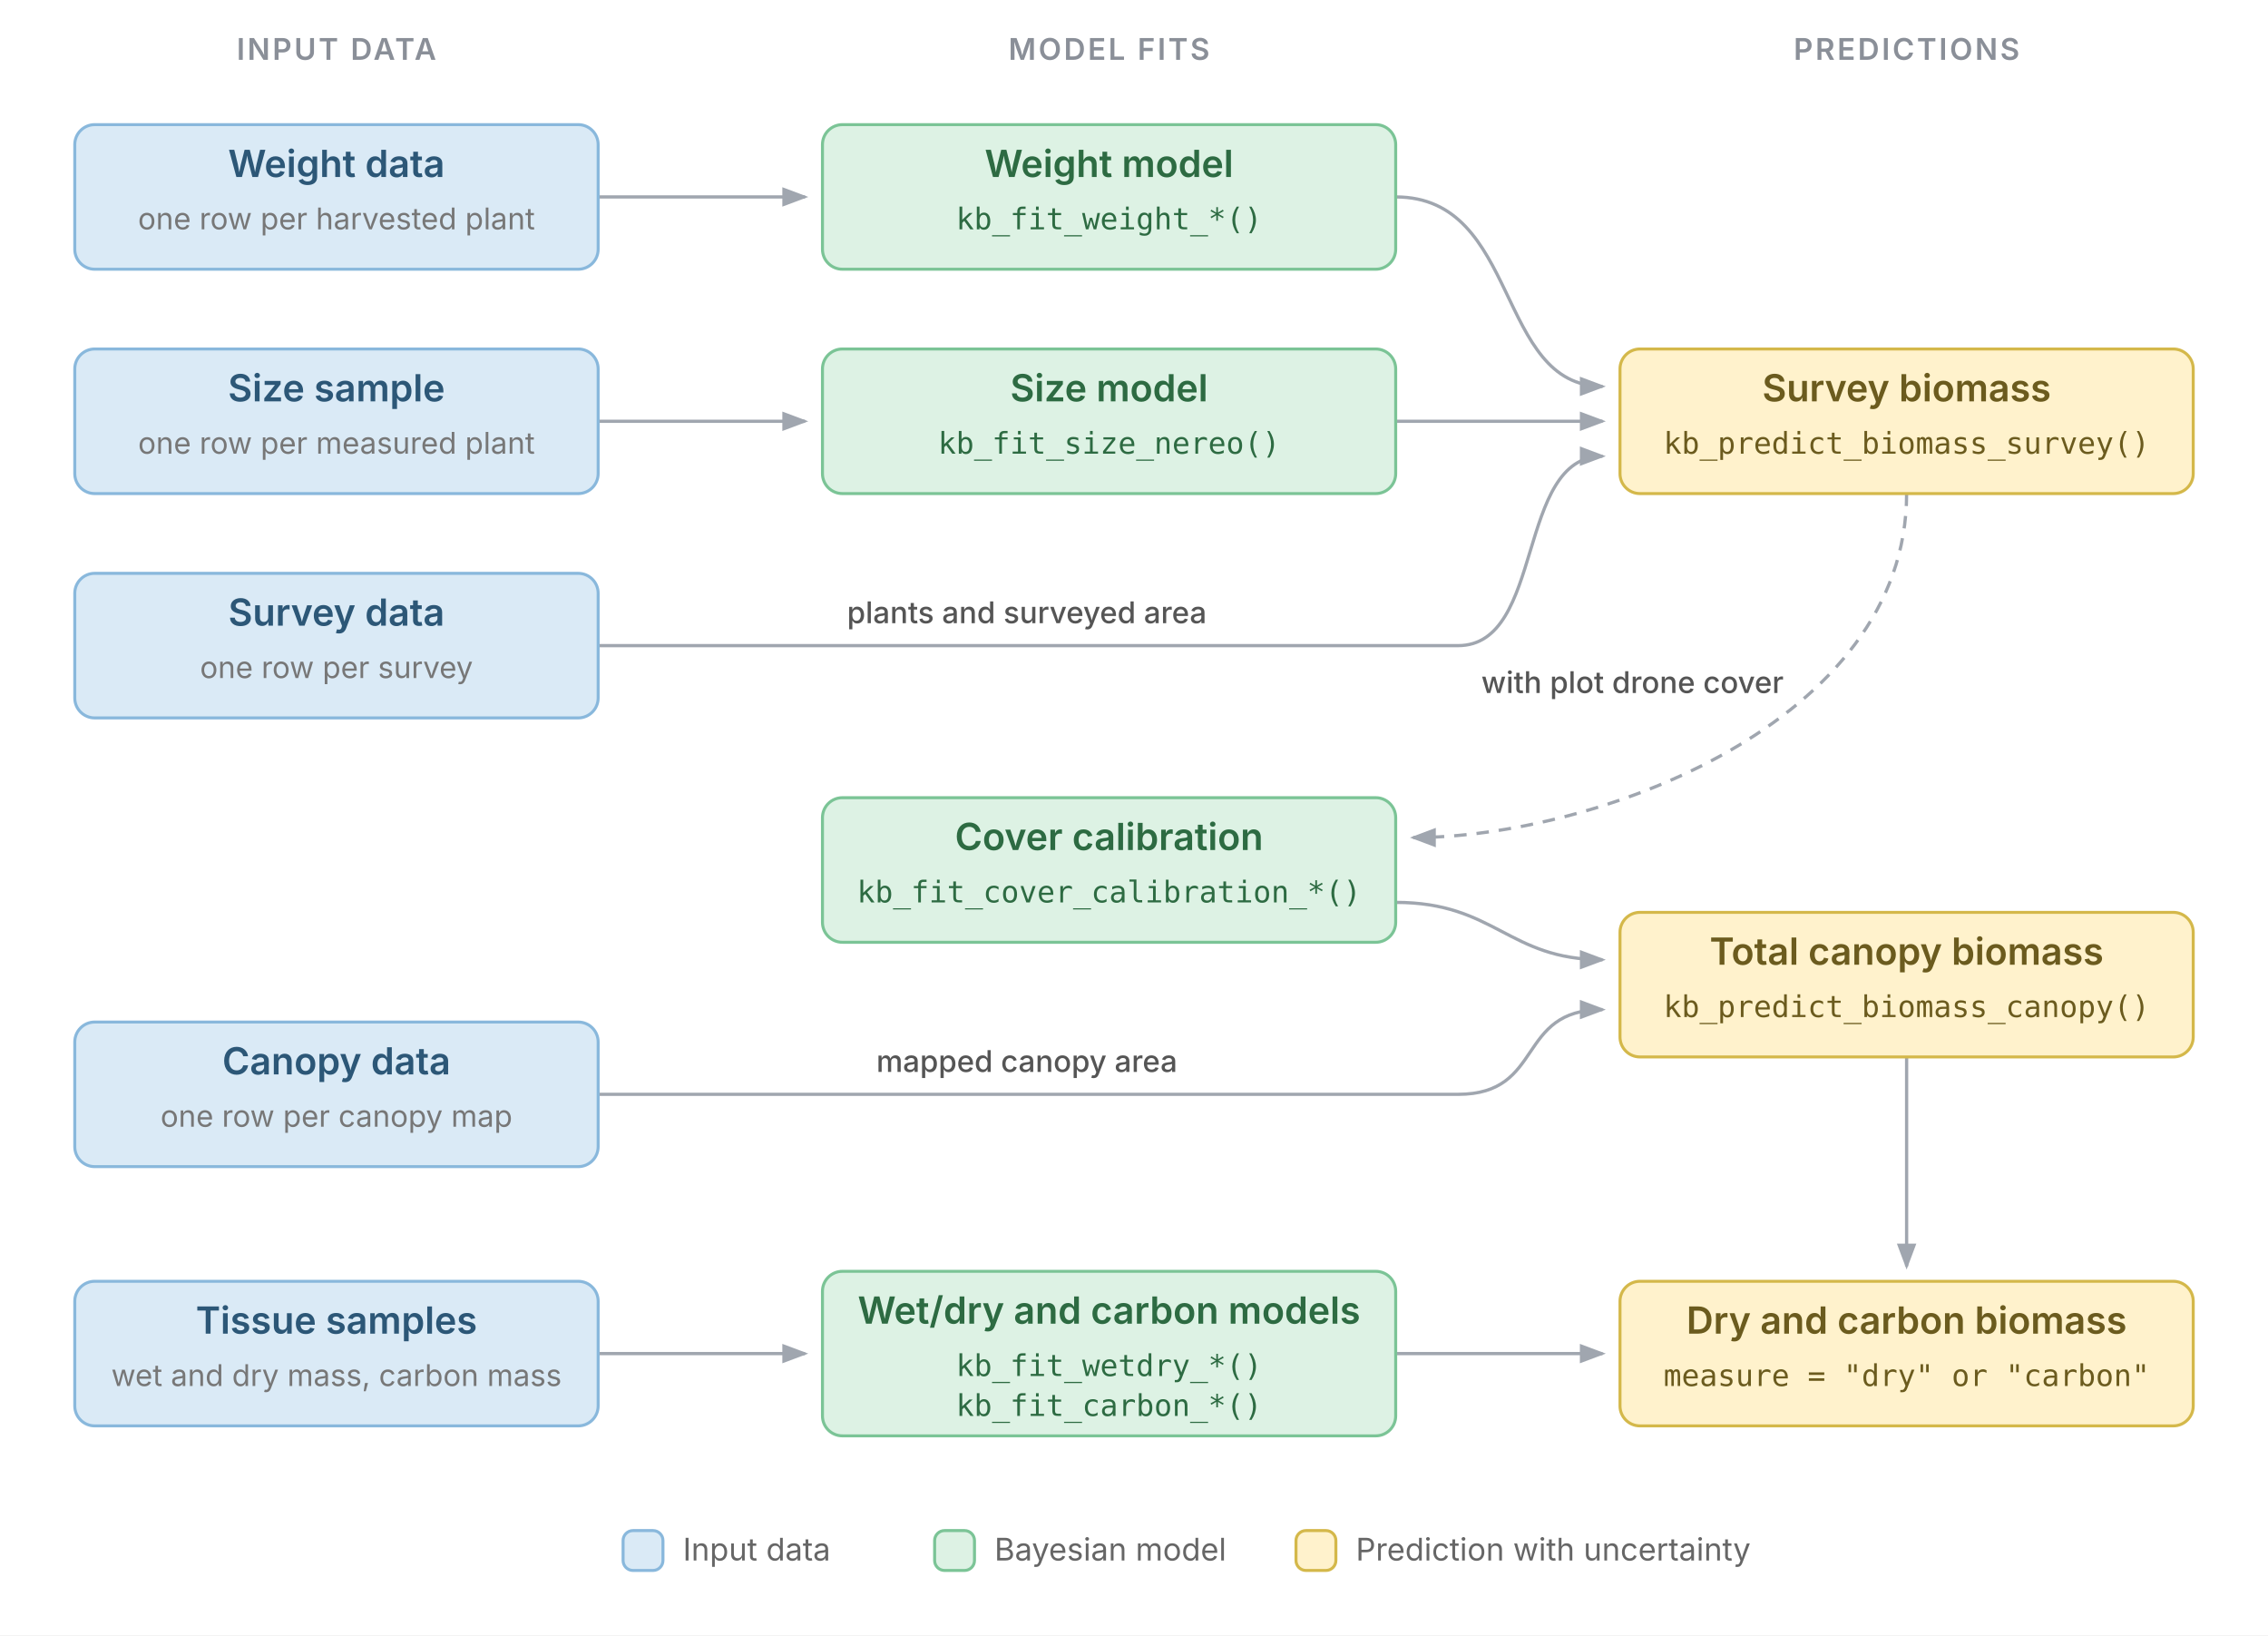
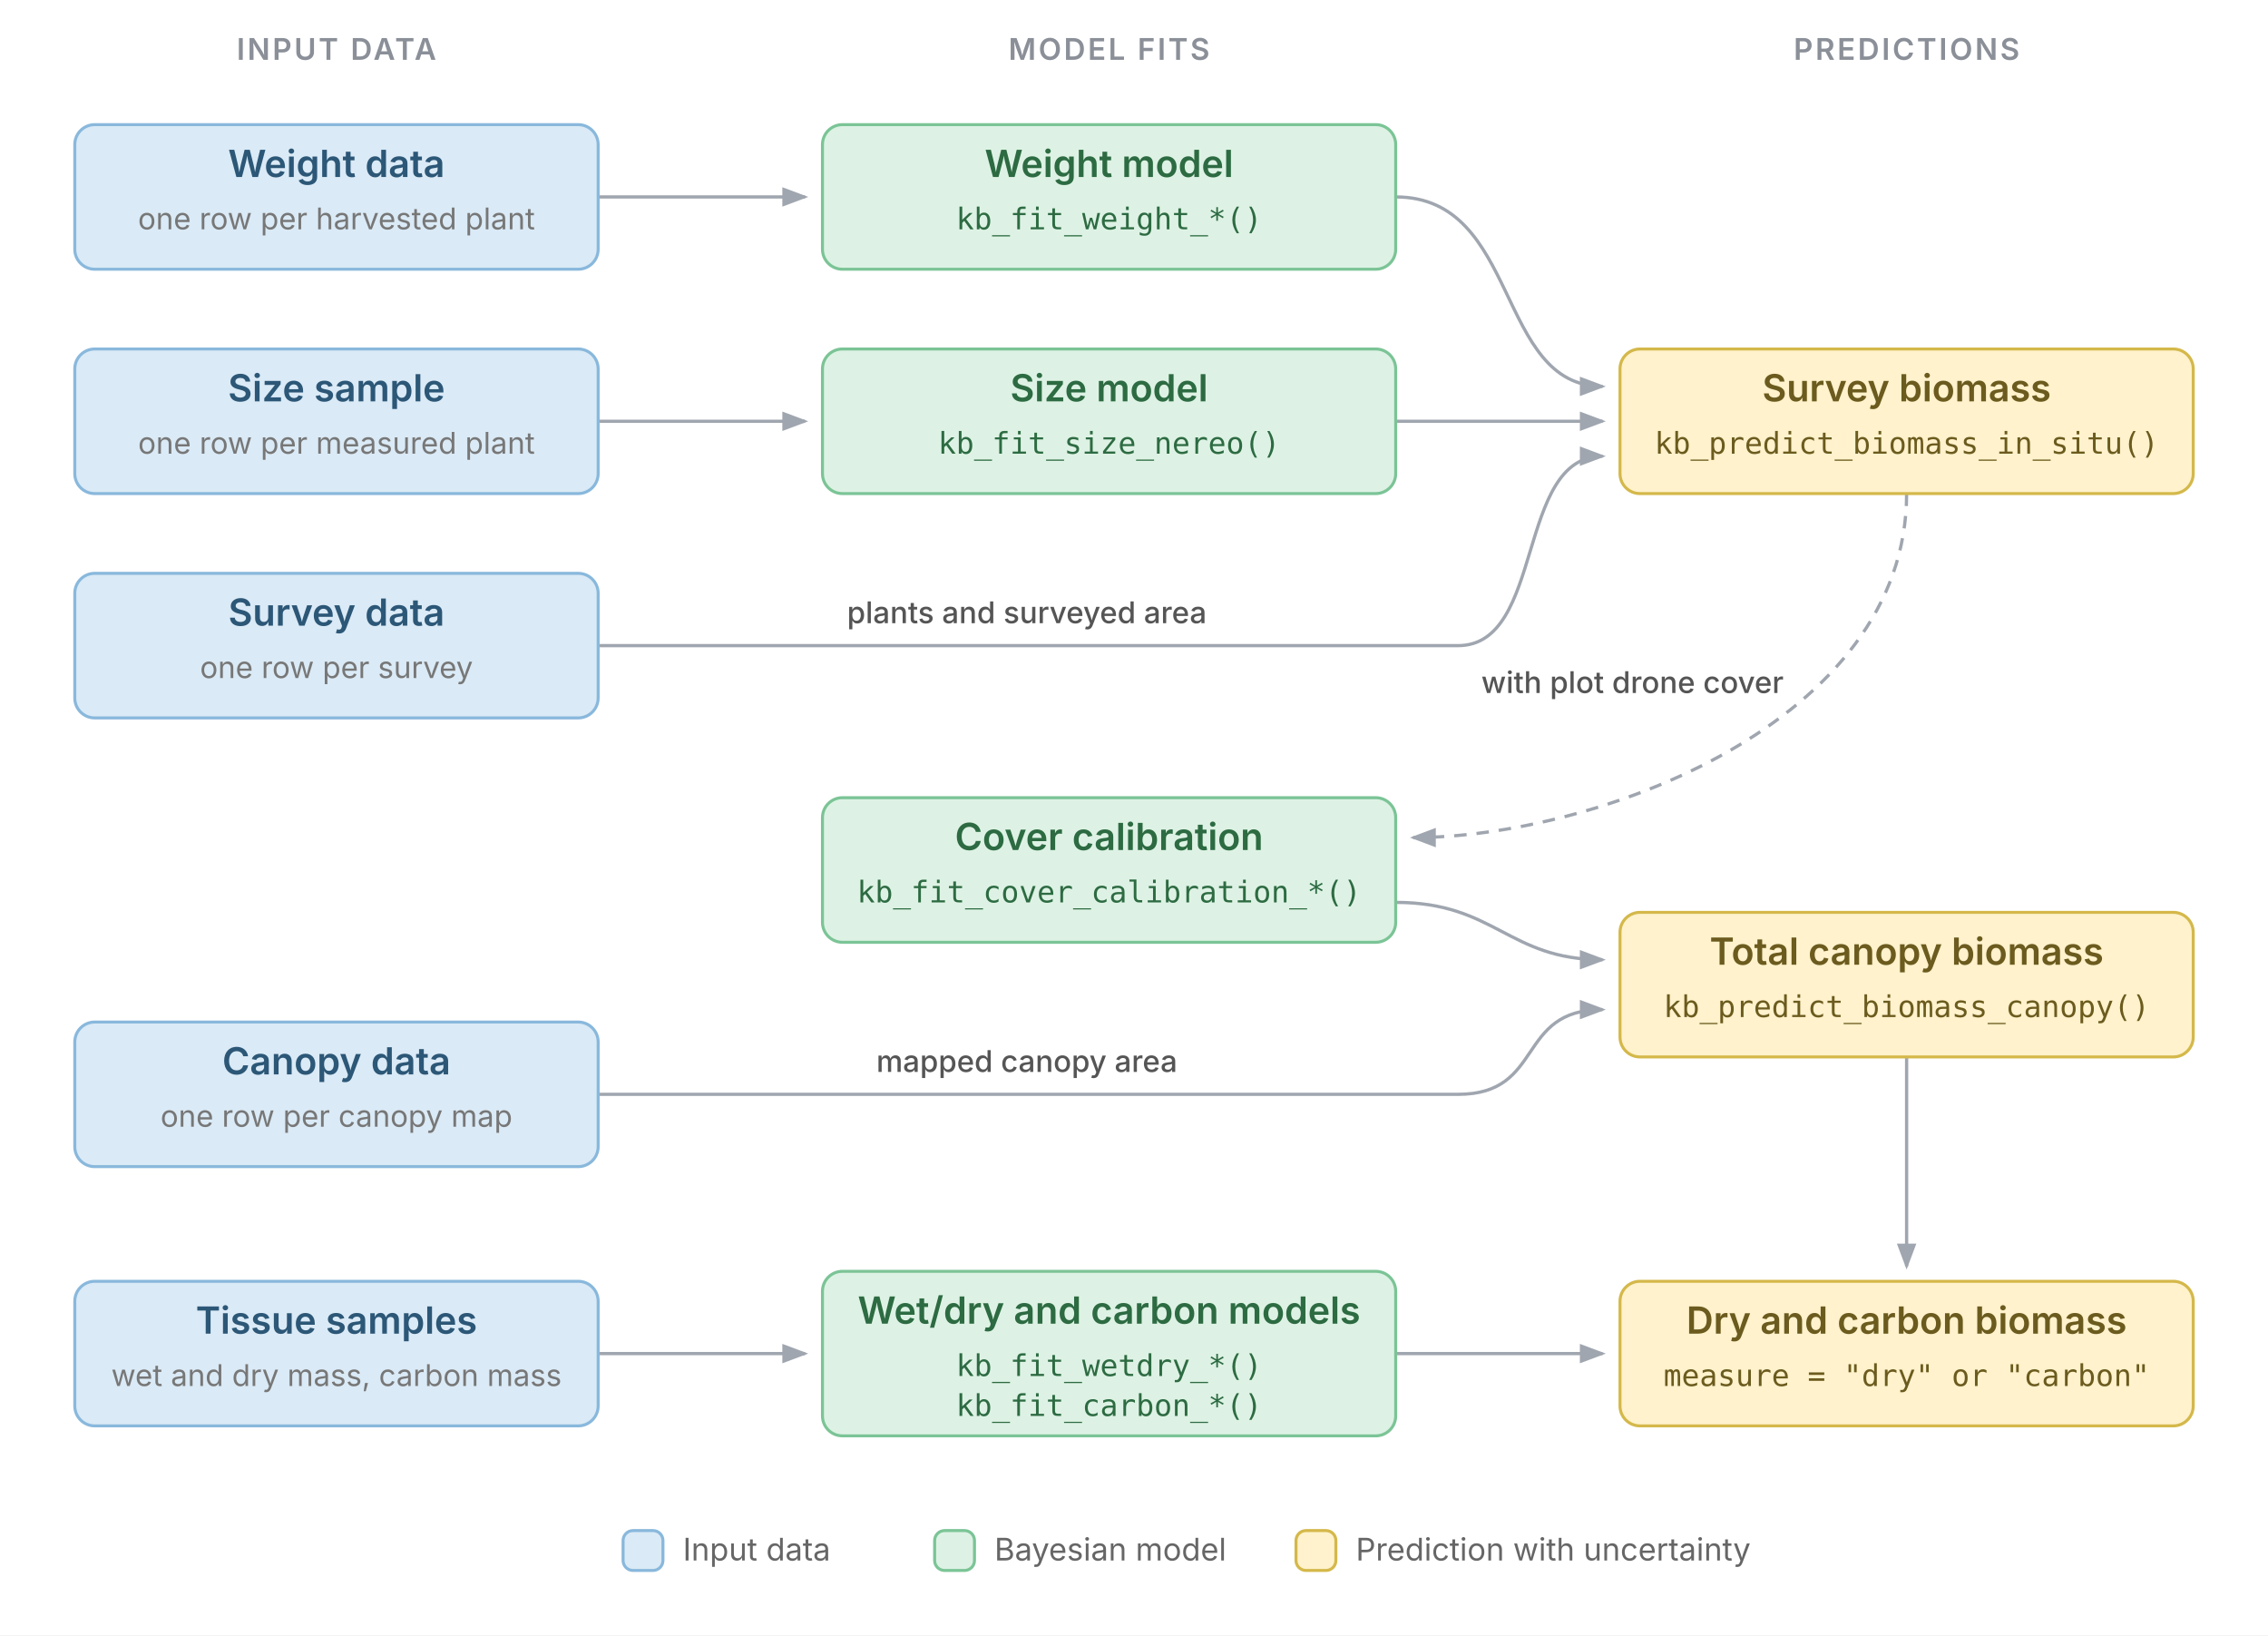
<svg xmlns="http://www.w3.org/2000/svg" viewBox="0 0 910 656" width="910" height="656" role="img" aria-labelledby="title desc">
  <style>
    .bg { fill: #ffffff; }
    .box { stroke-width: 1.2; }
    .data { fill: #DAEAF6; stroke: #89B8DC; }
    .model { fill: #DDF2E4; stroke: #7BC496; }
    .output { fill: #FFF2CC; stroke: #D4B84A; }
    .title { font-family: "Inter", "Segoe UI", "Helvetica Neue", Arial, sans-serif; font-size: 15px; font-weight: 600; text-anchor: middle; }
    .sub { font-family: "Inter", "Segoe UI", "Helvetica Neue", Arial, sans-serif; font-size: 12px; fill: #777; text-anchor: middle; }
    .fn { font-family: "SFMono-Regular", Menlo, Consolas, monospace; font-size: 12px; text-anchor: middle; }
    .data-text { fill: #2C5777; }
    .model-text { fill: #2D6B42; }
    .output-text { fill: #6B5B1E; }
    .edge { fill: none; stroke: #A0A6AF; stroke-width: 1.3; marker-end: url(#arrow); }
    .dashed { stroke-dasharray: 5 4; }
    .label { font-family: "Inter", "Segoe UI", "Helvetica Neue", Arial, sans-serif; font-size: 12px; font-weight: 500; fill: #555; text-anchor: middle; }
    .heading { font-family: "Inter", "Segoe UI", "Helvetica Neue", Arial, sans-serif; font-size: 12px; font-weight: 600; letter-spacing: 0.08em; fill: #8A8F98; text-anchor: middle; }
    .legend { font-family: "Inter", "Segoe UI", "Helvetica Neue", Arial, sans-serif; font-size: 12.5px; fill: #666; }
  </style>
  <defs>
    <marker id="arrow" markerWidth="8" markerHeight="6" refX="7" refY="3" orient="auto">
      <path d="M 0 0 L 8 3 L 0 6 Z" fill="#A0A6AF" />
    </marker>
  </defs>
  <rect class="bg" width="910" height="656" />
  <text class="heading" x="135" y="24">INPUT DATA</text>
  <text class="heading" x="445" y="24">MODEL FITS</text>
  <text class="heading" x="765" y="24">PREDICTIONS</text>
  <path class="edge" d="M 240 79 L 323 79" />
  <path class="edge" d="M 240 169 L 323 169" />
  <path class="edge" d="M 560 79 C 610 79 600 155 643 155" />
  <path class="edge" d="M 560 169 L 643 169" />
  <path class="edge" d="M 240 259 L 585 259 C 620 259 608 183 643 183" />
  <text class="label" x="412" y="250">plants and surveyed area</text>
  <path class="edge dashed" d="M 765 198 C 765 290 640 336 567 336" />
  <text class="label" x="655" y="278" text-anchor="end">with plot drone cover</text>
  <path class="edge" d="M 560 362 C 600 362 605 385 643 385" />
  <path class="edge" d="M 240 439 L 585 439 C 620 439 608 405 643 405" />
  <text class="label" x="412" y="430">mapped canopy area</text>
  <path class="edge" d="M 765 424 L 765 508" />
  <path class="edge" d="M 240 543 L 323 543" />
  <path class="edge" d="M 560 543 L 643 543" />
  <rect rx="8" ry="8" class="box data" x="30" y="50" width="210" height="58" />
  <text class="title data-text" x="135" y="71">Weight data</text>
  <text class="sub" x="135" y="92">one row per harvested plant</text>
  <rect rx="8" ry="8" class="box data" x="30" y="140" width="210" height="58" />
  <text class="title data-text" x="135" y="161">Size sample</text>
  <text class="sub" x="135" y="182">one row per measured plant</text>
  <rect rx="8" ry="8" class="box data" x="30" y="230" width="210" height="58" />
  <text class="title data-text" x="135" y="251">Survey data</text>
  <text class="sub" x="135" y="272">one row per survey</text>
  <rect rx="8" ry="8" class="box data" x="30" y="410" width="210" height="58" />
  <text class="title data-text" x="135" y="431">Canopy data</text>
  <text class="sub" x="135" y="452">one row per canopy map</text>
  <rect rx="8" ry="8" class="box data" x="30" y="514" width="210" height="58" />
  <text class="title data-text" x="135" y="535">Tissue samples</text>
  <text class="sub" x="135" y="556">wet and dry mass, carbon mass</text>
  <rect rx="8" ry="8" class="box model" x="330" y="50" width="230" height="58" />
  <text class="title model-text" x="445" y="71">Weight model</text>
  <text class="fn model-text" x="445" y="92">kb_fit_weight_*()</text>
  <rect rx="8" ry="8" class="box model" x="330" y="140" width="230" height="58" />
  <text class="title model-text" x="445" y="161">Size model</text>
  <text class="fn model-text" x="445" y="182">kb_fit_size_nereo()</text>
  <rect rx="8" ry="8" class="box model" x="330" y="320" width="230" height="58" />
  <text class="title model-text" x="445" y="341">Cover calibration</text>
  <text class="fn model-text" x="445" y="362">kb_fit_cover_calibration_*()</text>
  <rect rx="8" ry="8" class="box model" x="330" y="510" width="230" height="66" />
  <text class="title model-text" x="445" y="531">Wet/dry and carbon models</text>
  <text class="fn model-text" x="445" y="552">kb_fit_wetdry_*()</text>
  <text class="fn model-text" x="445" y="568">kb_fit_carbon_*()</text>
  <rect rx="8" ry="8" class="box output" x="650" y="140" width="230" height="58" />
  <text class="title output-text" x="765" y="161">Survey biomass</text>
-   <text class="fn output-text" x="765" y="182">kb_predict_biomass_survey()</text>
+   <text class="fn output-text" x="765" y="182">kb_predict_biomass_in_situ()</text>
  <rect rx="8" ry="8" class="box output" x="650" y="366" width="230" height="58" />
  <text class="title output-text" x="765" y="387">Total canopy biomass</text>
  <text class="fn output-text" x="765" y="408">kb_predict_biomass_canopy()</text>
  <rect rx="8" ry="8" class="box output" x="650" y="514" width="230" height="58" />
  <text class="title output-text" x="765" y="535">Dry and carbon biomass</text>
  <text class="fn output-text" x="765" y="556">measure = "dry" or "carbon"</text>
  <rect rx="4" ry="4" class="box data" x="250" y="614" width="16" height="16" />
  <text class="legend" x="274" y="626">Input data</text>
  <rect rx="4" ry="4" class="box model" x="375" y="614" width="16" height="16" />
  <text class="legend" x="399" y="626">Bayesian model</text>
  <rect rx="4" ry="4" class="box output" x="520" y="614" width="16" height="16" />
  <text class="legend" x="544" y="626">Prediction with uncertainty</text>
</svg>
